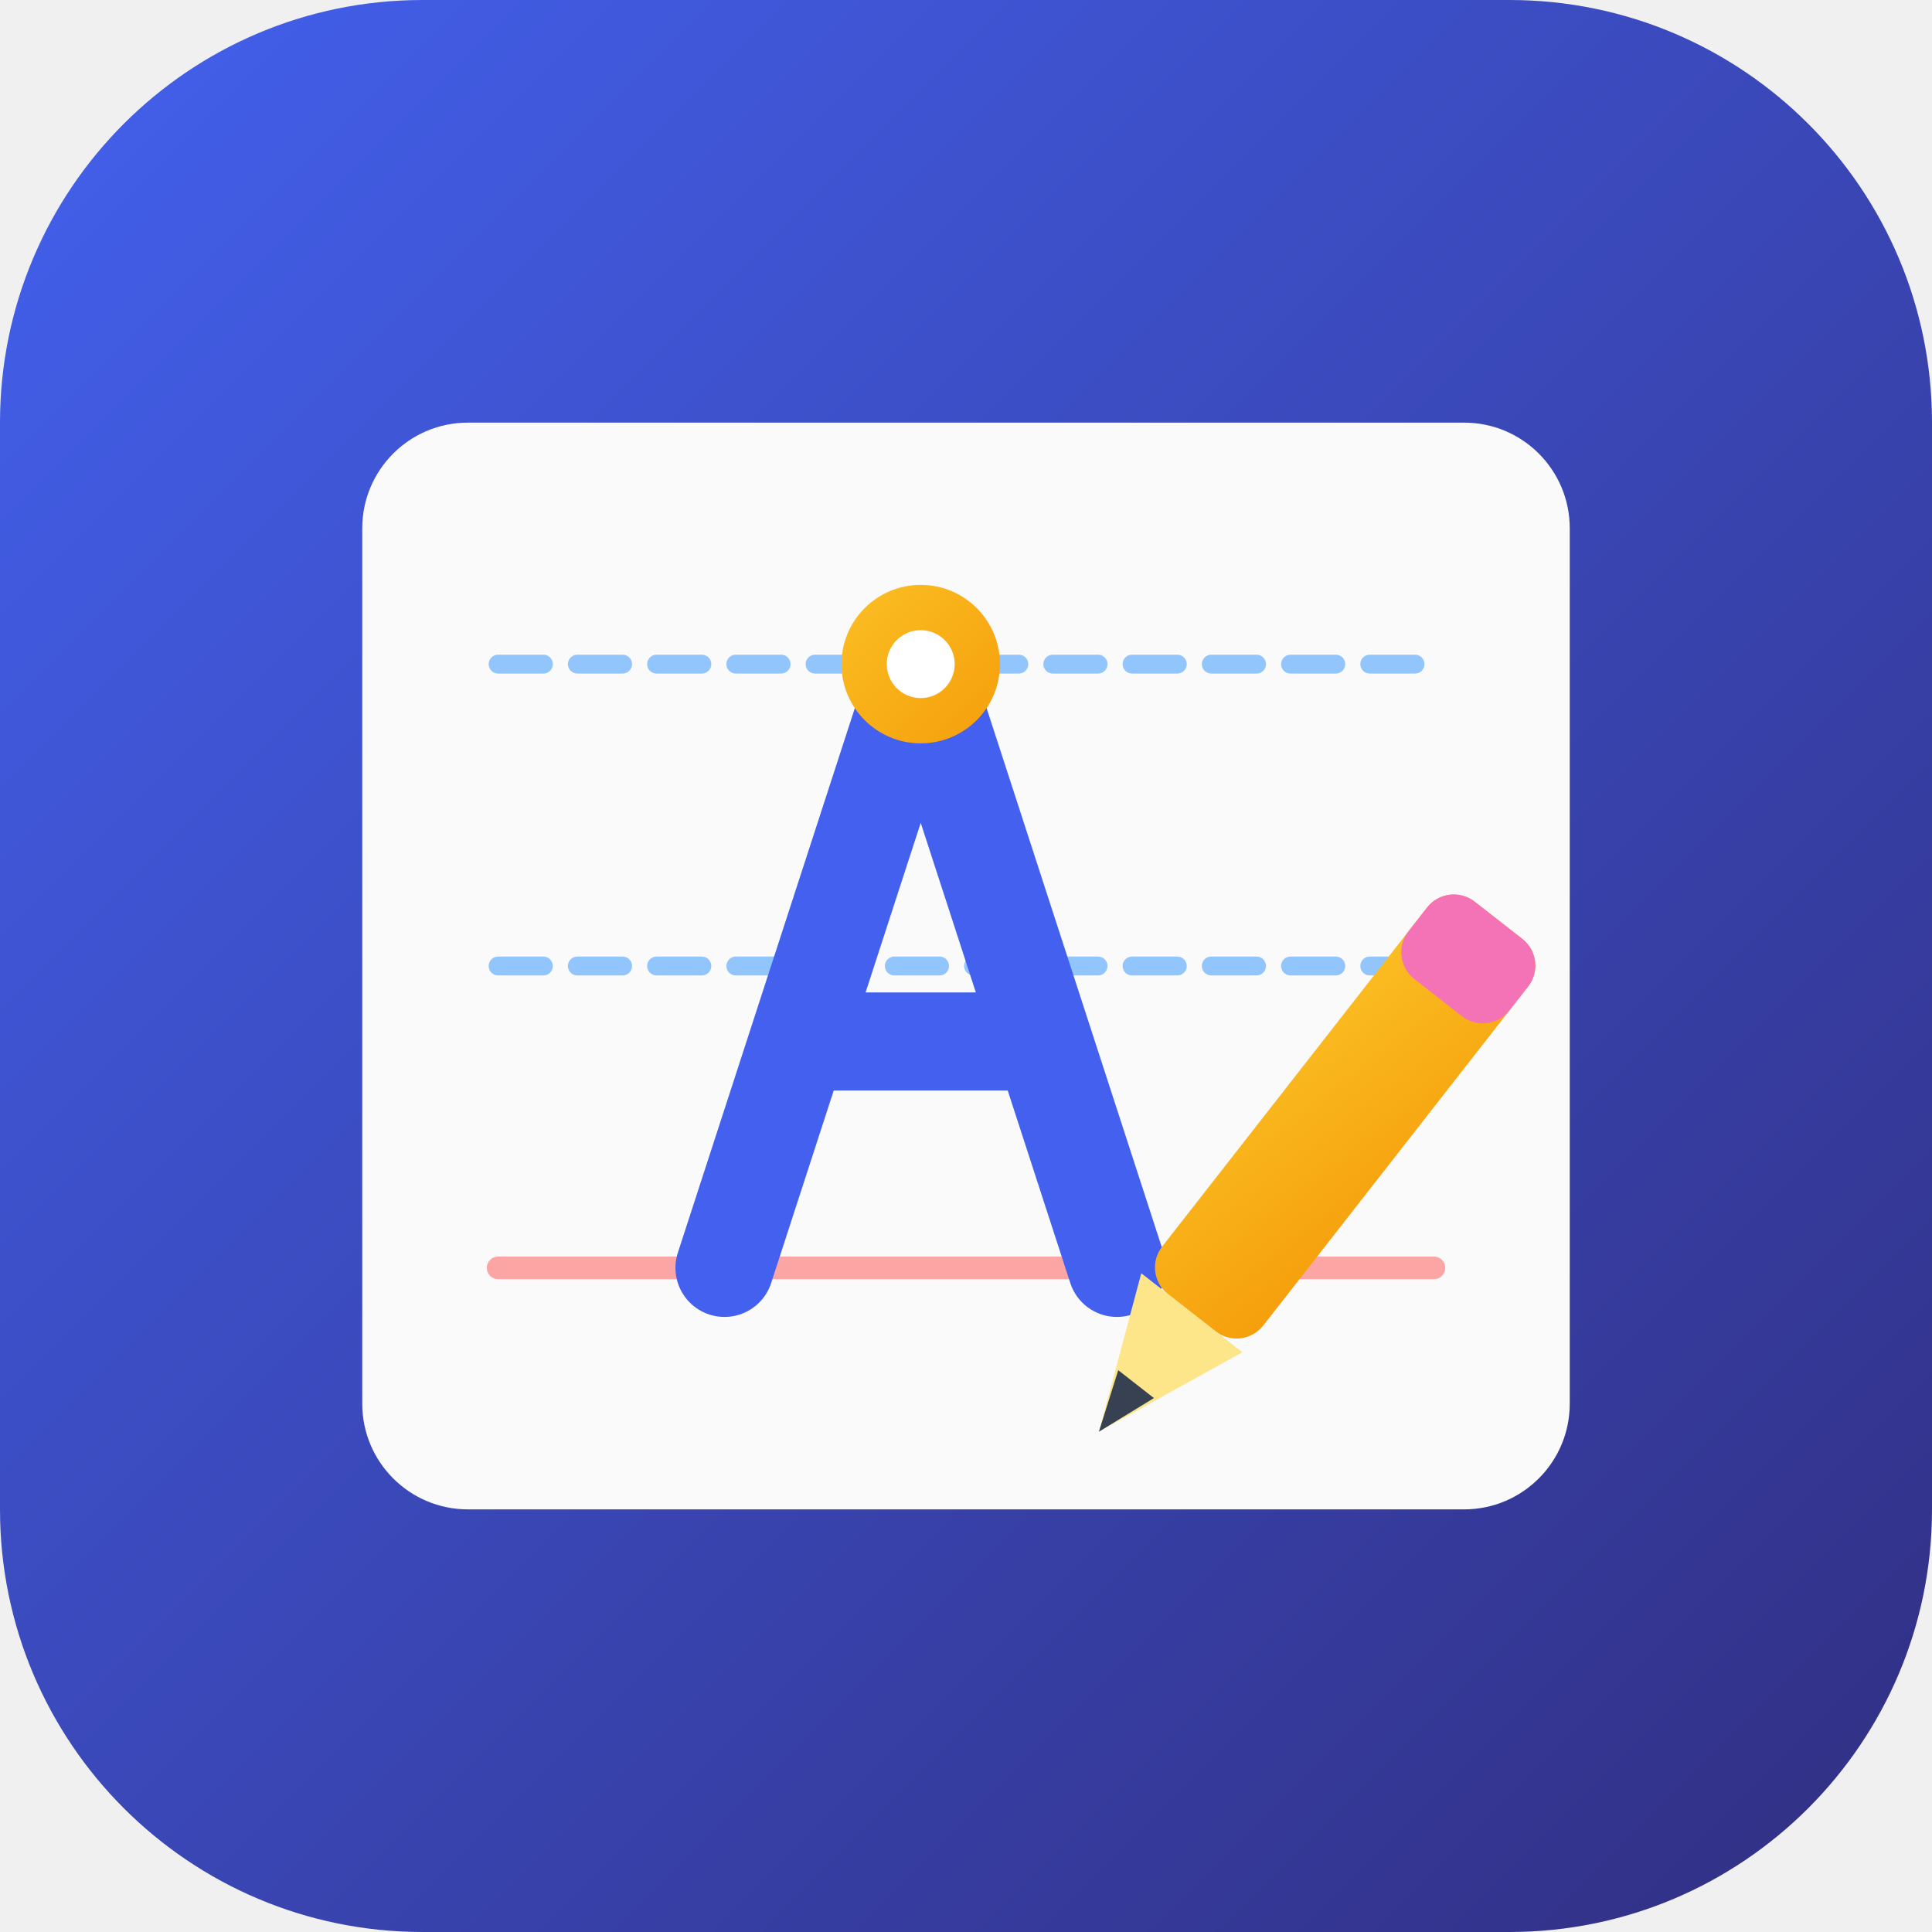
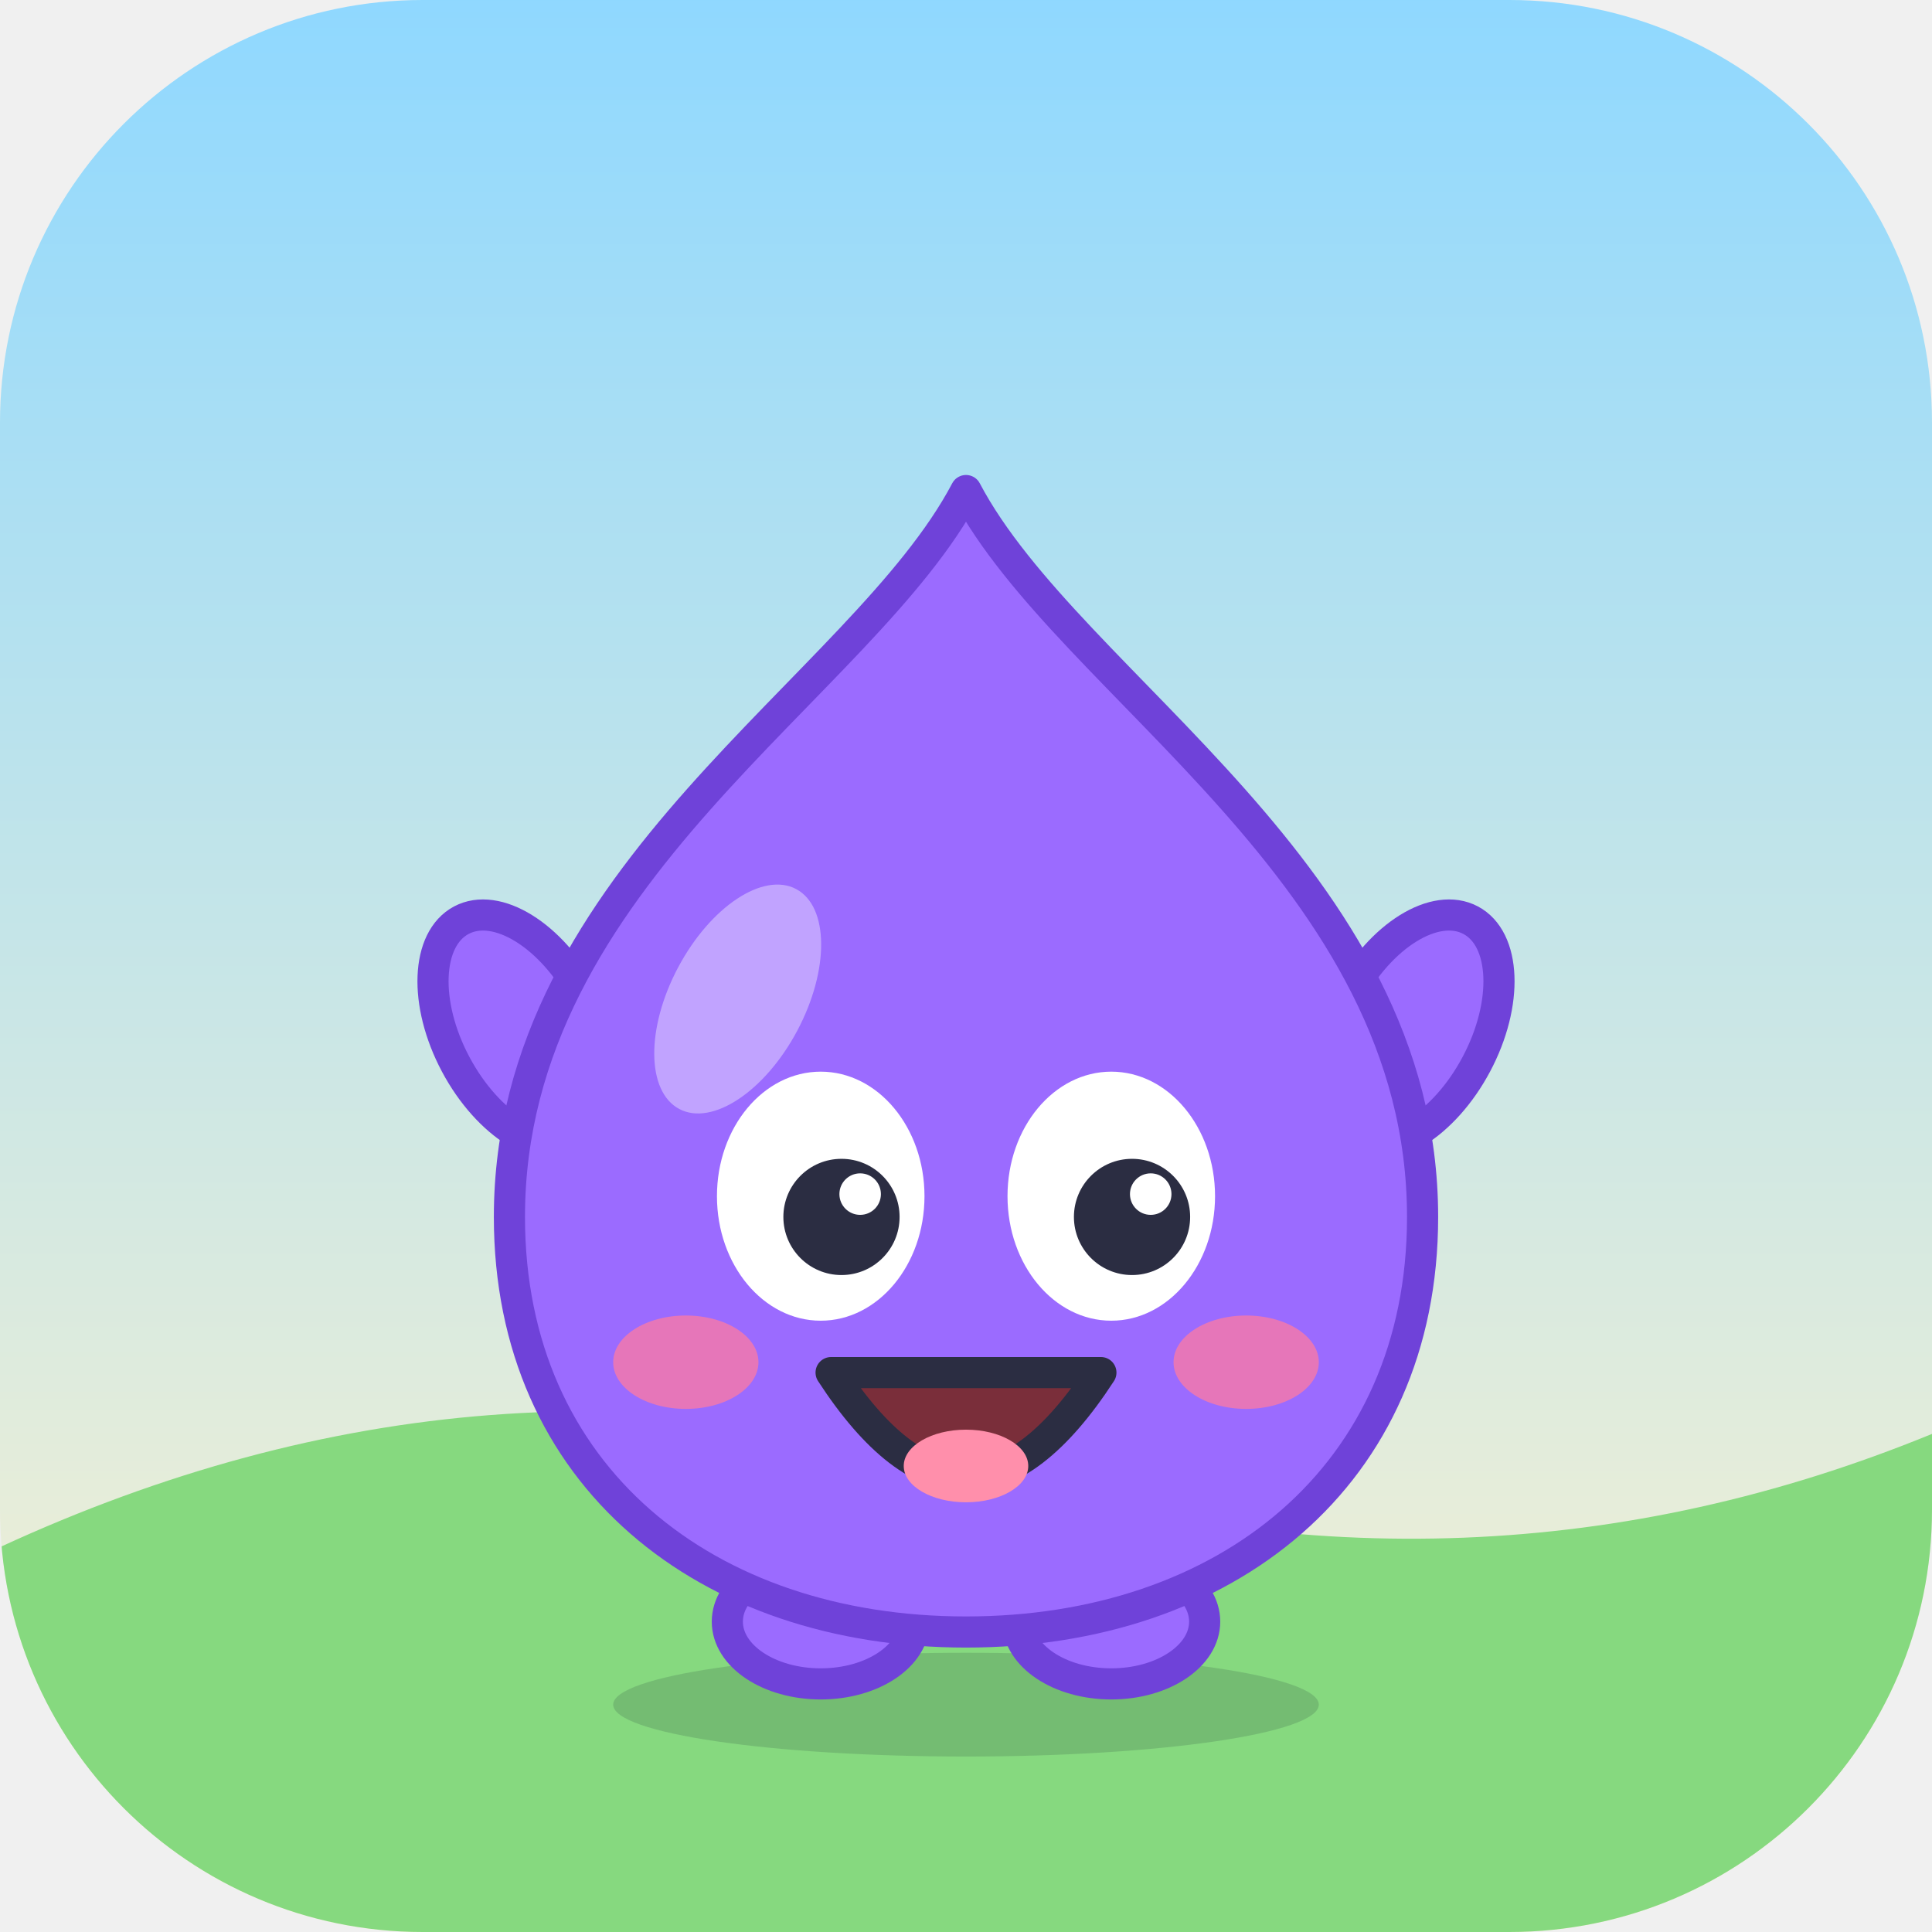
<svg xmlns="http://www.w3.org/2000/svg" viewBox="0 0 512 512" width="512" height="512">
  <defs>
-     <linearGradient id="bg" x1="0" y1="0" x2="1" y2="1">
-       <stop offset="0%" stop-color="#4361ee" />
-       <stop offset="100%" stop-color="#312e81" />
-     </linearGradient>
-     <linearGradient id="pencil" x1="0" y1="0" x2="1" y2="1">
-       <stop offset="0%" stop-color="#fbbf24" />
-       <stop offset="100%" stop-color="#f59e0b" />
+     <linearGradient id="sky" x1="0" y1="0" x2="0" y2="1">
+       <stop offset="0%" stop-color="#8fd8ff" />
+       <stop offset="100%" stop-color="#fff3cf" />
    </linearGradient>
  </defs>
-   <rect width="512" height="512" rx="112" fill="url(#bg)" />
-   <rect x="96" y="112" width="320" height="288" rx="28" fill="#fafafa" />
-   <line x1="132" y1="176" x2="380" y2="176" stroke="#93c5fd" stroke-width="5" stroke-dasharray="12 9" stroke-linecap="round" />
-   <line x1="132" y1="256" x2="380" y2="256" stroke="#93c5fd" stroke-width="5" stroke-dasharray="12 9" stroke-linecap="round" />
-   <line x1="132" y1="336" x2="380" y2="336" stroke="#fca5a5" stroke-width="6" stroke-linecap="round" />
-   <path d="M 192 336 L 244 176 L 296 336" fill="none" stroke="#4361ee" stroke-width="26" stroke-linecap="round" stroke-linejoin="round" />
-   <line x1="212" y1="276" x2="276" y2="276" stroke="#4361ee" stroke-width="26" stroke-linecap="round" />
-   <circle cx="244" cy="176" r="21" fill="url(#pencil)" />
-   <circle cx="244" cy="176" r="9" fill="#fff" />
-   <g transform="rotate(38 352 300)">
-     <rect x="336" y="228" width="34" height="132" rx="9" fill="url(#pencil)" />
-     <rect x="336" y="228" width="34" height="26" rx="9" fill="#f472b6" />
-     <path d="M 336 360 L 353 400 L 370 360 Z" fill="#fde68a" />
-     <path d="M 347 384 L 353 400 L 359 384 Z" fill="#374151" />
+   <rect width="512" height="512" rx="112" fill="url(#sky)" />
+   <clipPath id="r">
+     <rect width="512" height="512" rx="112" />
+   </clipPath>
+   <g clip-path="url(#r)">
+     <path d="M0 410 Q130 350 260 390 T512 380 V512 H0Z" fill="#86d97f" />
+   </g>
+   <g transform="translate(91.0 108.0) scale(2.75)">
+     <ellipse cx="60" cy="125" rx="34" ry="5" fill="#0f172a" opacity="0.15" />
+     <g fill="#9b6bff" stroke="#6f42d9" stroke-width="3" stroke-linejoin="round">
+       <ellipse cx="46" cy="117" rx="9" ry="6" />
+       <ellipse cx="74" cy="117" rx="9" ry="6" />
+       <ellipse cx="17" cy="60" rx="7" ry="12" transform="rotate(-28 17 60)" />
+       <ellipse cx="103" cy="60" rx="7" ry="12" transform="rotate(28 103 60)" />
+       <path d="M60 8 C70 27 104 45 104 78 C104 103 85 118 60 118 C35 118 16 103 16 78 C16 45 50 27 60 8 Z" />
+     </g>
+     <ellipse cx="38" cy="57" rx="6.5" ry="12" transform="rotate(28 38 57)" fill="#fff" opacity="0.38" />
+     <ellipse cx="33" cy="92" rx="7" ry="4.5" fill="#ff7aa2" opacity="0.75" />
+     <ellipse cx="87" cy="92" rx="7" ry="4.5" fill="#ff7aa2" opacity="0.75" />
+     <ellipse cx="46" cy="76" rx="10" ry="12" fill="#fff" />
+     <ellipse cx="74" cy="76" rx="10" ry="12" fill="#fff" />
+     <circle cx="48" cy="78" r="5.6" fill="#2b2d42" />
+     <circle cx="76" cy="78" r="5.6" fill="#2b2d42" />
+     <circle cx="49.8" cy="75.8" r="2" fill="#fff" />
+     <circle cx="77.8" cy="75.8" r="2" fill="#fff" />
+     <path d="M47 93 Q60 113 73 93 Z" fill="#7a2e3a" stroke="#2b2d42" stroke-width="3" stroke-linejoin="round" />
+     <ellipse cx="60" cy="102" rx="6" ry="3.5" fill="#ff8fab" />
  </g>
</svg>
